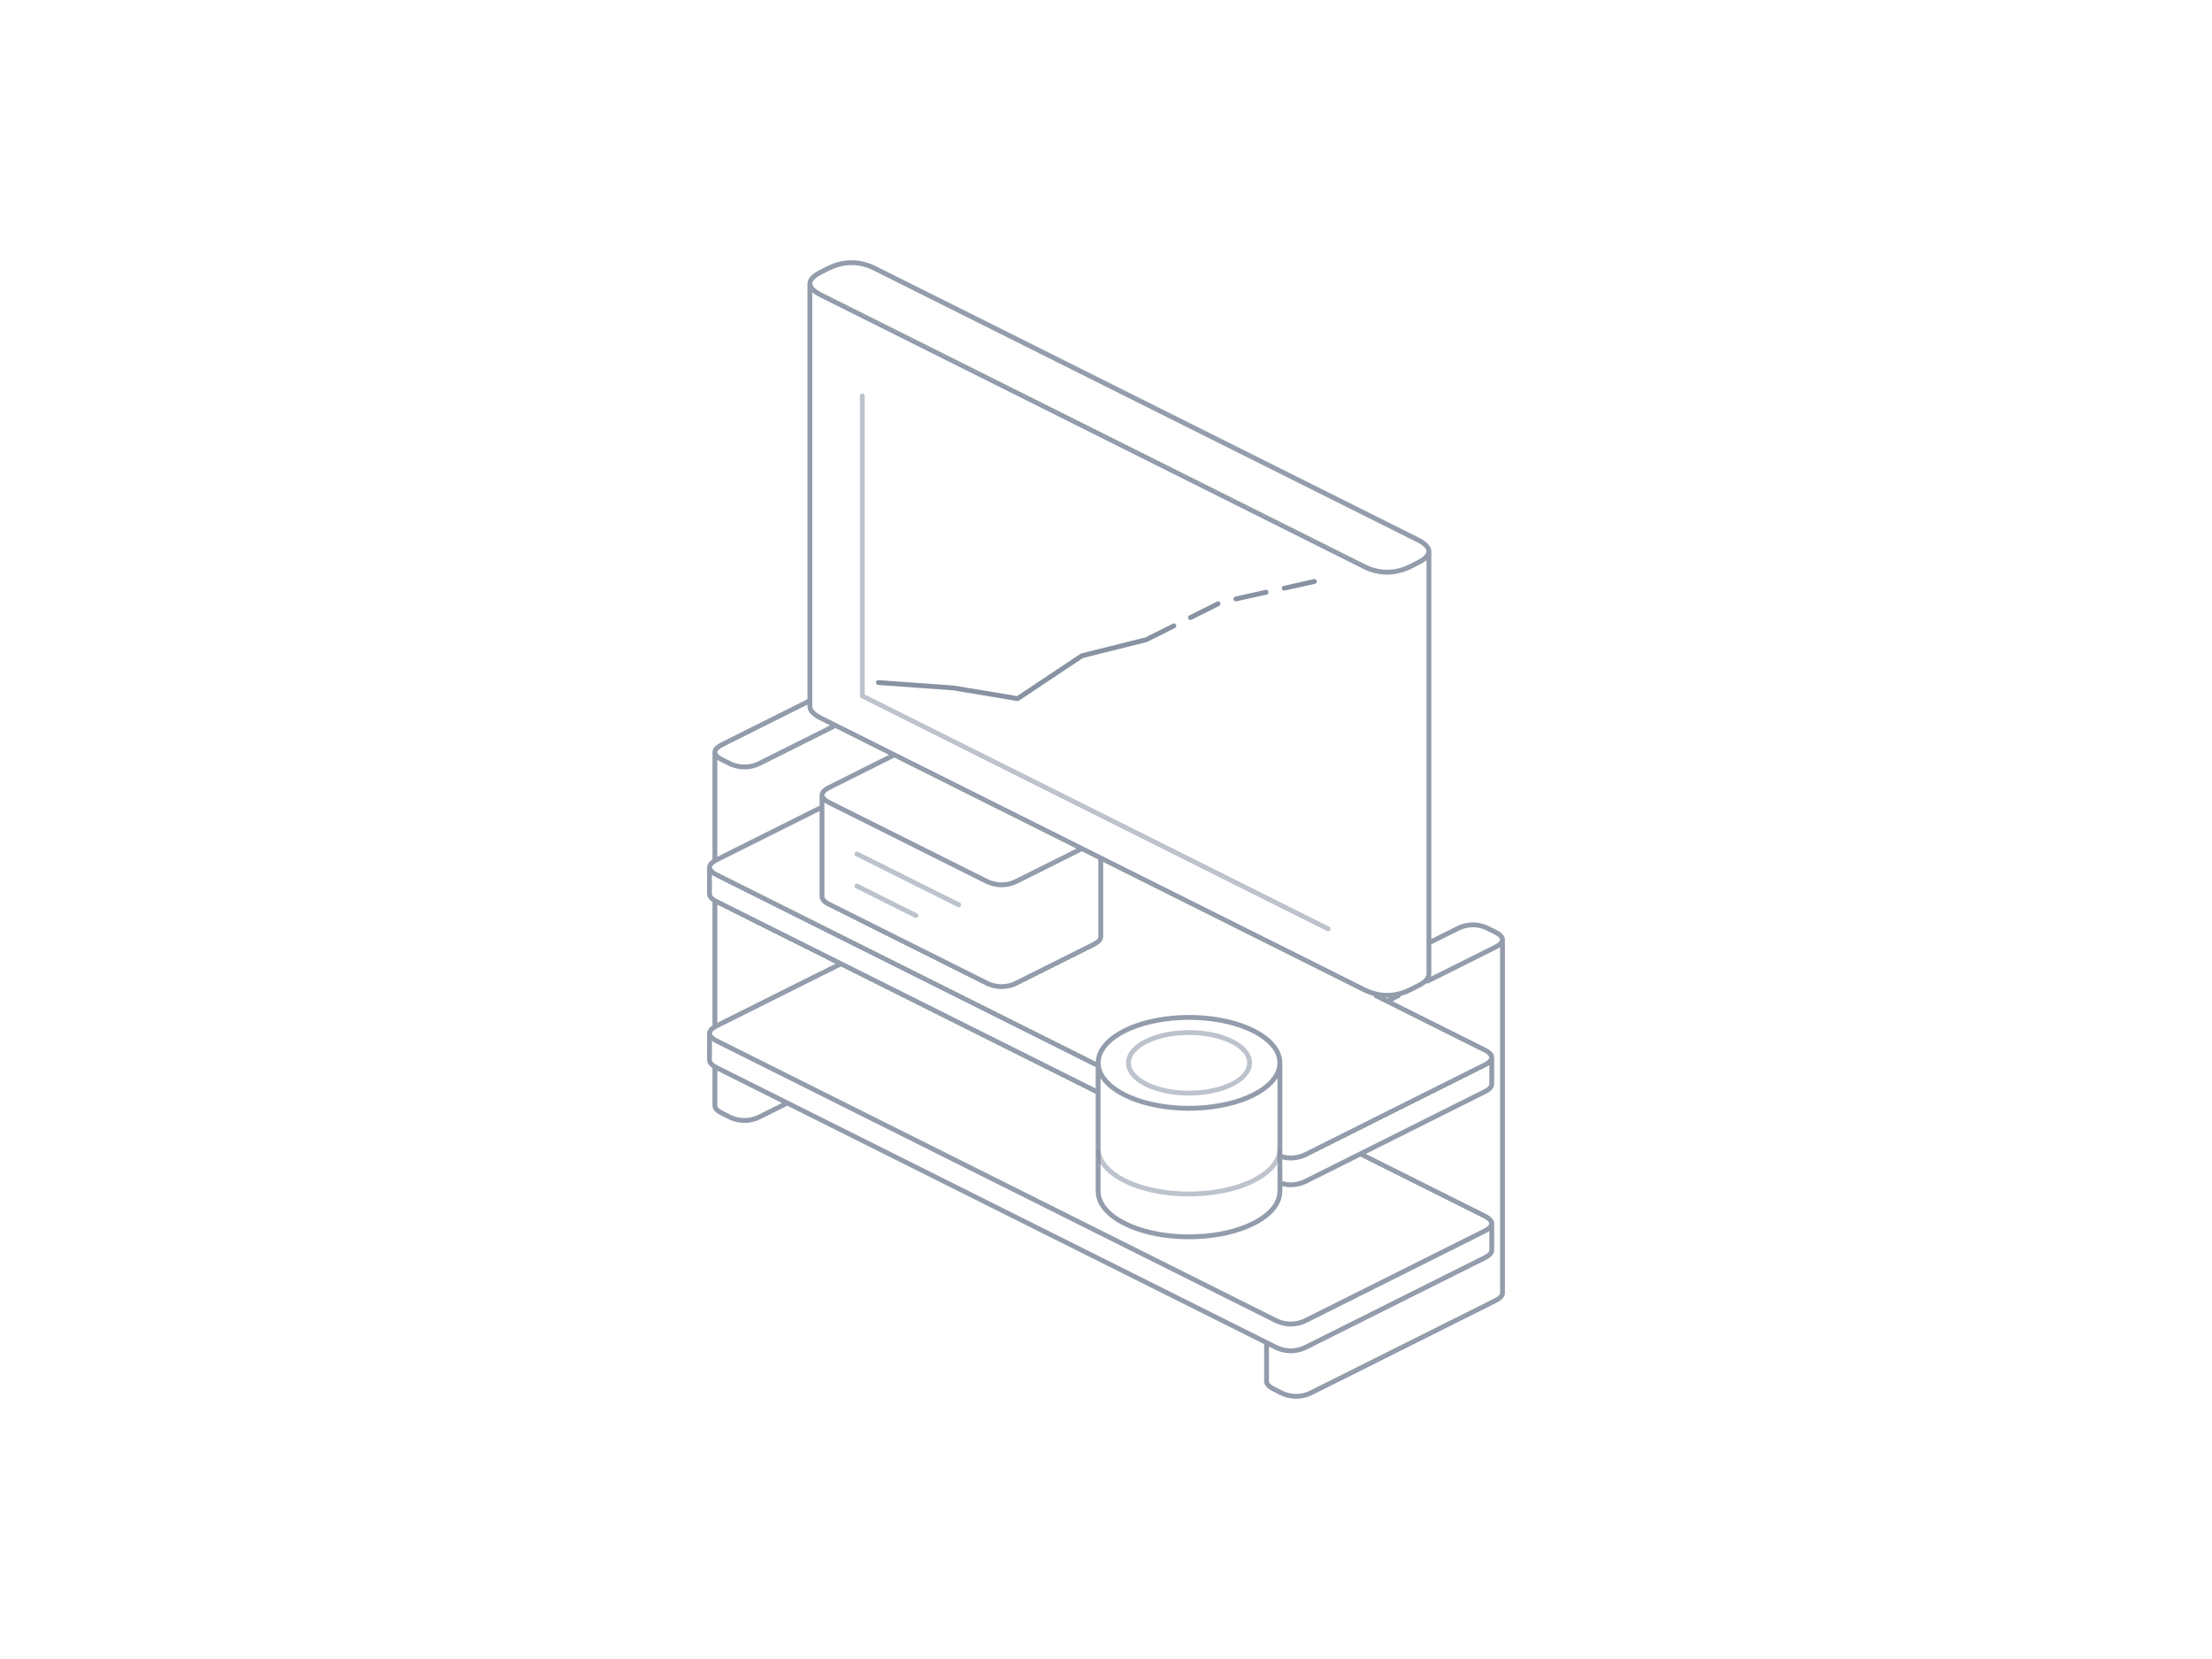
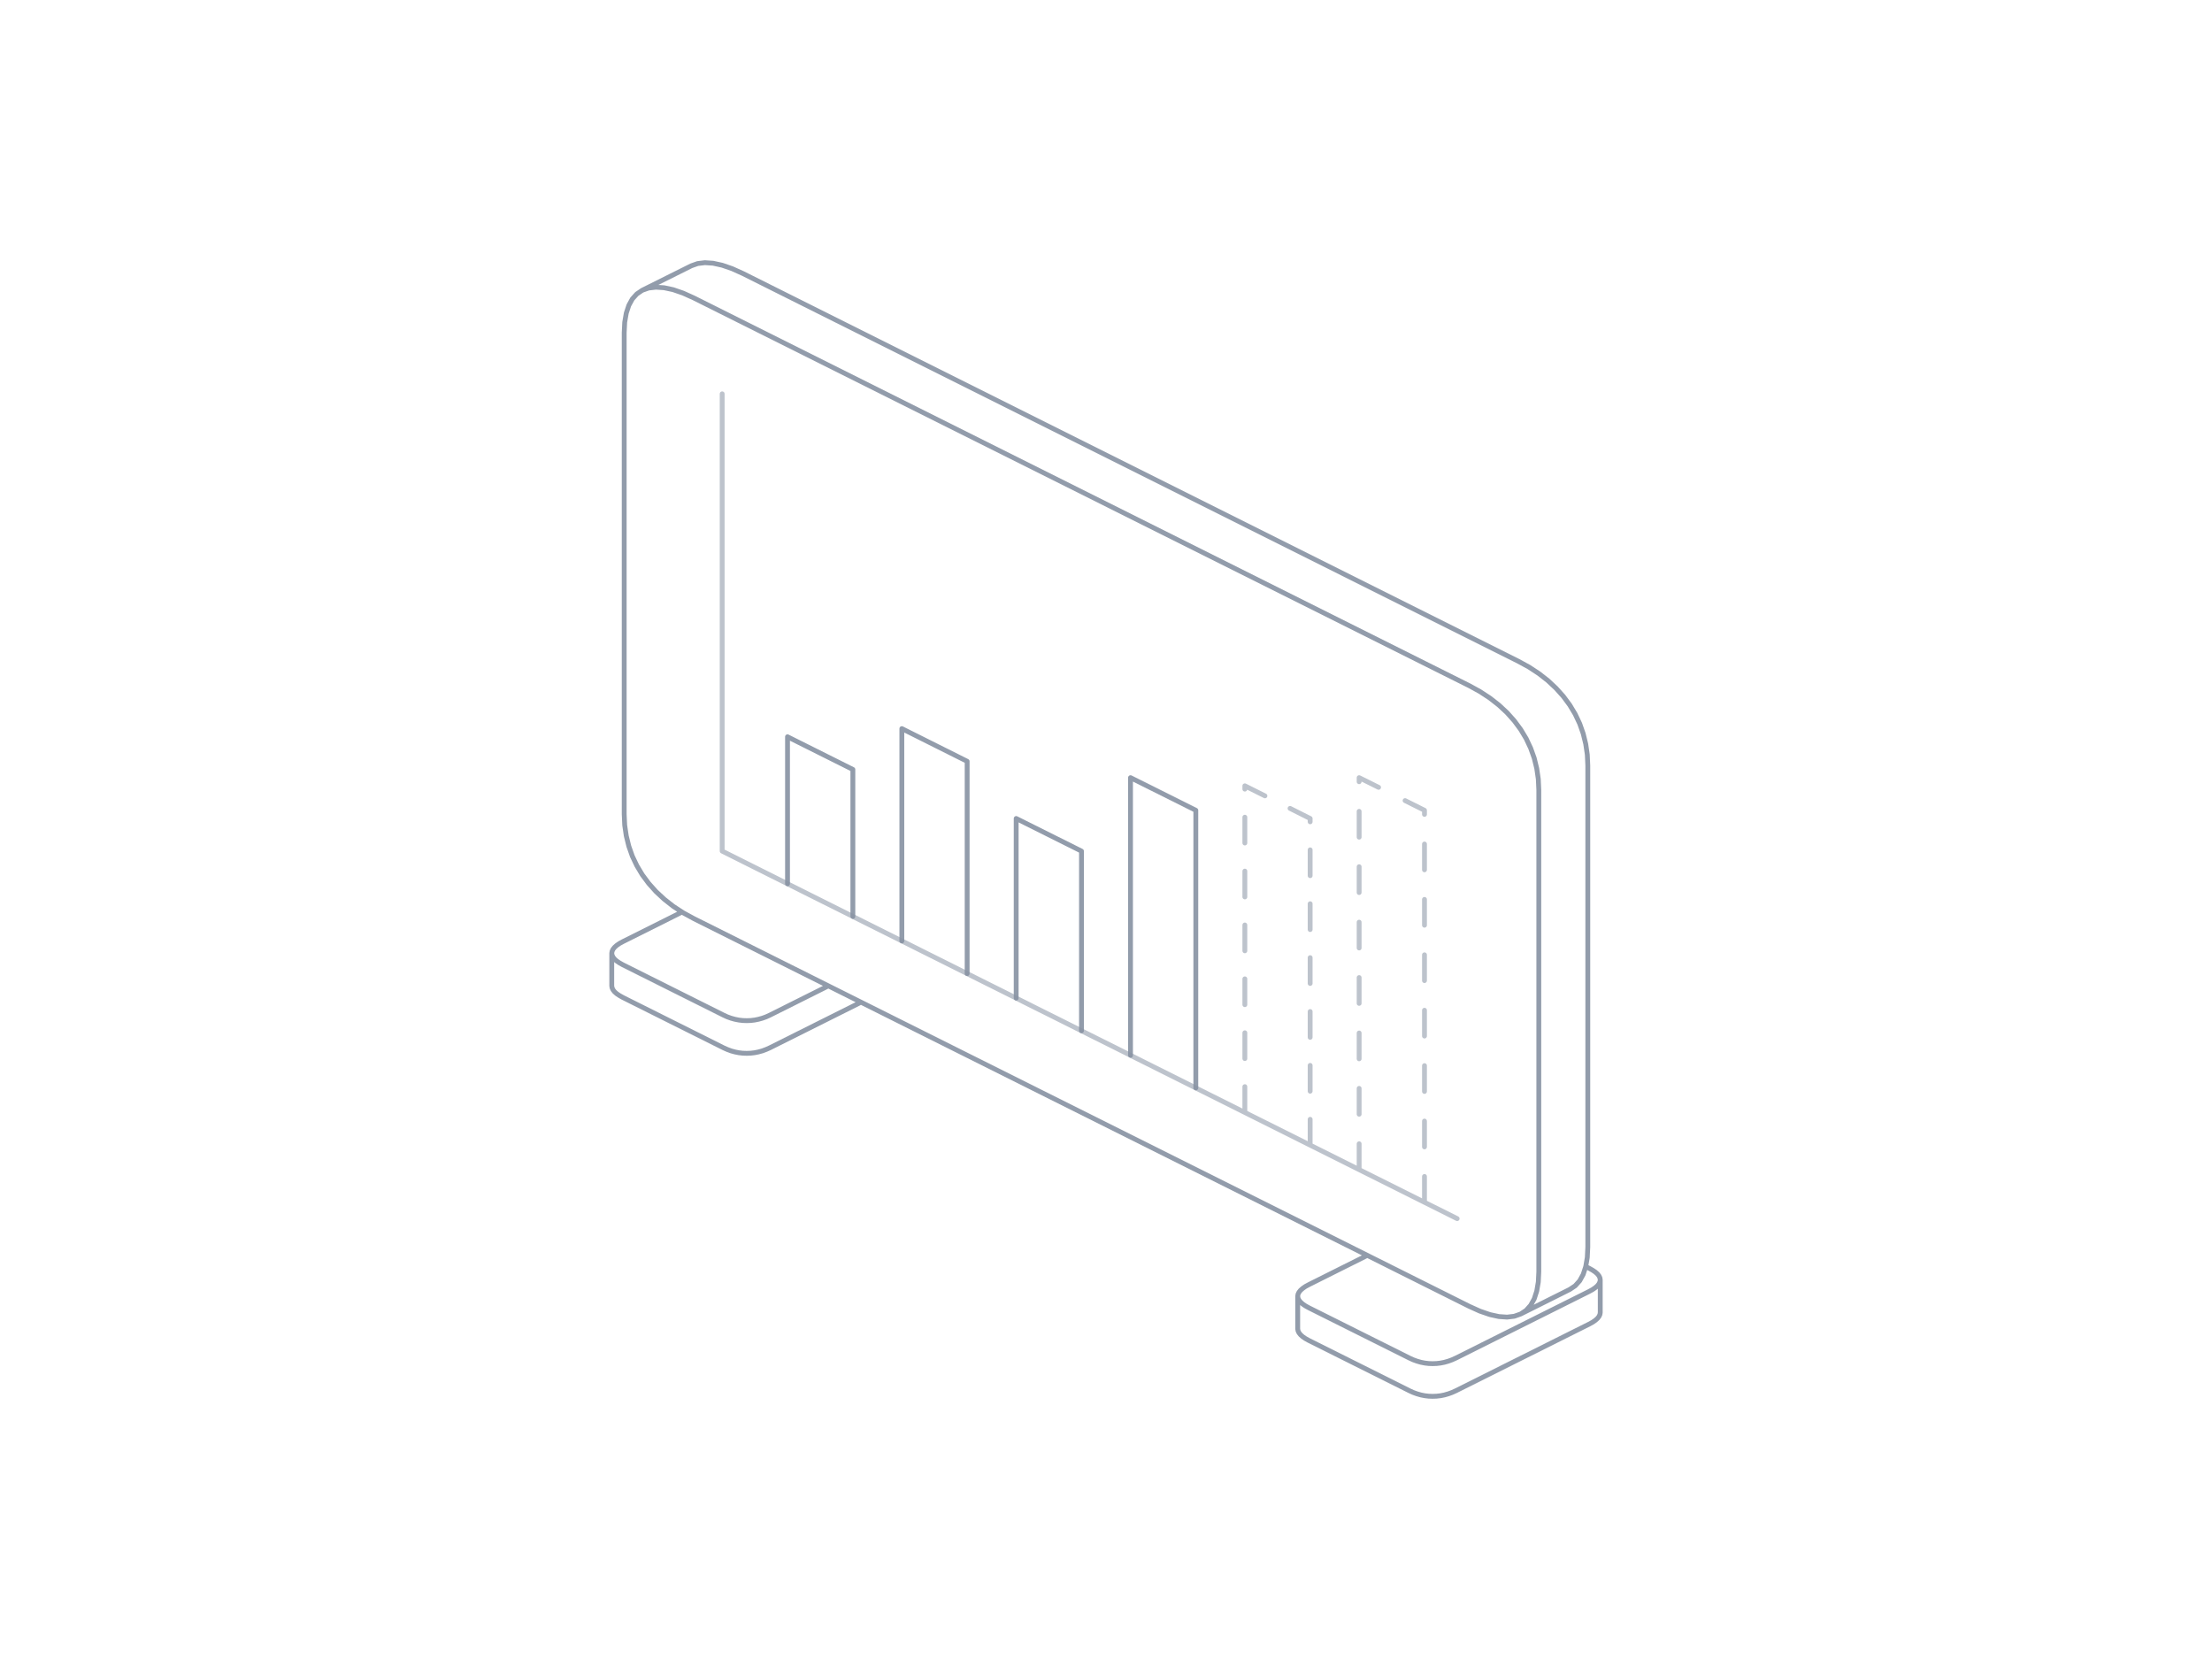
<svg xmlns="http://www.w3.org/2000/svg" viewBox="0 0 480 360" role="img" color="#8792a2" fill="none" stroke="currentColor" stroke-width="1.05" stroke-linecap="round" stroke-linejoin="round">
-   <path vector-effect="non-scaling-stroke" stroke-opacity=".55" d="M185.95,185.31 208.04,196.35 M185.95,192.28 198.74,198.67 M267.31,235.28 266.47,235.67 265.56,236.02 264.59,236.33 263.57,236.59 262.51,236.81 261.42,236.99 260.30,237.11 259.16,237.18 258.02,237.21 256.87,237.18 255.73,237.11 254.61,236.99 253.52,236.81 252.46,236.59 251.44,236.33 250.47,236.02 249.56,235.67 248.72,235.28 247.94,234.86 247.24,234.41 246.63,233.92 246.10,233.41 245.66,232.88 245.31,232.34 245.07,231.78 244.92,231.21 244.87,230.63 244.92,230.06 245.07,229.49 245.31,228.93 245.66,228.39 246.10,227.86 246.63,227.35 247.24,226.86 247.94,226.41 248.72,225.99 249.56,225.60 250.47,225.25 251.44,224.94 252.46,224.68 253.52,224.46 254.61,224.28 255.73,224.16 256.87,224.09 258.02,224.06 259.16,224.09 260.30,224.16 261.42,224.28 262.51,224.46 263.57,224.68 264.59,224.94 265.56,225.25 266.47,225.60 267.31,225.99 268.09,226.41 268.79,226.86 269.40,227.35 269.93,227.86 270.37,228.39 270.72,228.93 270.97,229.49 271.11,230.06 271.16,230.63 271.11,231.21 270.97,231.78 270.72,232.34 270.37,232.88 269.93,233.41 269.40,233.92 268.79,234.41 268.09,234.86 267.31,235.28 M277.71,249.75 277.65,250.16 277.56,250.57 277.43,250.98 277.26,251.38 277.07,251.79 276.84,252.18 276.57,252.58 276.27,252.96 275.95,253.34 275.59,253.71 275.19,254.08 274.77,254.43 274.32,254.78 273.84,255.12 273.33,255.44 272.80,255.76 272.24,256.06 271.65,256.36 271.05,256.64 270.41,256.90 269.76,257.15 269.08,257.39 268.39,257.62 267.68,257.83 266.95,258.02 266.20,258.20 265.44,258.37 264.67,258.52 263.89,258.65 263.09,258.76 262.29,258.86 261.48,258.94 260.66,259.00 259.84,259.05 259.01,259.08 258.19,259.09 257.36,259.09 256.53,259.07 255.71,259.03 254.89,258.97 254.08,258.90 253.27,258.80 252.47,258.70 251.68,258.57 250.91,258.43 250.14,258.27 249.39,258.10 248.65,257.91 247.93,257.71 247.23,257.49 246.55,257.26 245.89,257.01 245.25,256.75 244.63,256.47 244.03,256.19 243.46,255.89 242.91,255.58 242.40,255.25 241.90,254.92 241.44,254.58 241.01,254.23 240.60,253.87 240.23,253.50 239.89,253.12 239.58,252.74 239.30,252.35 239.06,251.95 238.84,251.55 238.67,251.15 238.52,250.74 238.41,250.33 238.34,249.92 M187.12,85.93 187.12,151.02 288.23,201.58" />
-   <path vector-effect="non-scaling-stroke" stroke-opacity=".9" d="M175.39,152.23 156.71,161.57 156.23,161.84 155.83,162.11 155.52,162.39 155.30,162.66 155.17,162.94 155.13,163.22 155.13,186.39 M155.13,195.84 155.13,222.42 M155.13,231.87 155.13,239.93 155.17,240.21 155.30,240.49 155.52,240.77 155.83,241.05 156.23,241.32 156.71,241.58 158.25,242.35 158.78,242.59 159.32,242.79 159.87,242.94 160.43,243.05 160.99,243.12 161.55,243.14 162.11,243.12 162.67,243.05 163.22,242.94 163.77,242.79 164.31,242.59 164.85,242.35 170.45,239.55 M180.91,157.61 164.85,165.64 164.31,165.88 163.77,166.08 163.22,166.23 162.67,166.34 162.11,166.41 161.55,166.43 160.99,166.41 160.43,166.34 159.87,166.23 159.32,166.08 158.78,165.88 158.25,165.64 156.71,164.87 156.23,164.61 155.83,164.34 155.52,164.06 155.30,163.78 155.17,163.50 155.13,163.22 M319.62,200.69 319.05,200.71 318.50,200.78 317.94,200.89 317.39,201.04 316.85,201.24 316.31,201.49 310.42,204.43 M274.84,291.74 274.84,299.79 274.89,300.07 275.02,300.35 275.24,300.63 275.55,300.90 275.94,301.17 276.43,301.44 277.96,302.21 278.49,302.45 279.04,302.65 279.59,302.80 280.14,302.91 280.70,302.98 281.26,303.00 281.82,302.98 282.38,302.91 282.94,302.80 283.49,302.65 284.03,302.45 284.56,302.21 324.45,282.26 324.93,282.00 325.33,281.73 325.64,281.45 325.86,281.17 325.99,280.89 326.04,280.61 326.04,203.90 325.99,203.62 325.86,203.34 325.64,203.07 325.33,202.79 324.93,202.52 324.45,202.25 322.92,201.49 322.38,201.24 321.84,201.04 321.29,200.89 320.74,200.78 320.18,200.71 319.62,200.69 M326.04,203.90 325.99,204.18 325.86,204.46 325.64,204.74 325.33,205.02 324.93,205.29 324.45,205.55 309.78,212.89 M303.44,216.06 301.41,217.07 M182.08,209.33 155.55,222.59 155.07,222.86 154.67,223.13 154.36,223.40 154.14,223.68 154.01,223.96 153.96,224.24 153.96,230.05 154.01,230.33 154.14,230.61 154.36,230.89 154.67,231.17 155.07,231.44 155.55,231.70 276.80,292.33 277.33,292.57 277.87,292.77 278.42,292.92 278.98,293.03 279.54,293.10 280.10,293.12 280.66,293.10 281.22,293.03 281.77,292.92 282.32,292.77 282.87,292.57 283.40,292.33 322.13,272.96 322.61,272.70 323.01,272.43 323.31,272.15 323.53,271.87 323.67,271.59 323.71,271.31 323.71,265.50 323.67,265.22 323.53,264.94 323.31,264.67 323.01,264.39 322.61,264.12 322.13,263.85 295.60,250.59 M323.71,265.50 323.67,265.78 323.53,266.06 323.31,266.34 323.01,266.62 322.61,266.89 322.13,267.15 283.40,286.52 282.87,286.76 282.32,286.96 281.77,287.11 281.22,287.22 280.66,287.29 280.10,287.31 279.54,287.29 278.98,287.22 278.42,287.11 277.87,286.96 277.33,286.76 276.80,286.52 155.55,225.89 155.07,225.63 154.67,225.35 154.36,225.08 154.14,224.80 154.01,224.52 153.96,224.24 M178.02,175.32 155.55,186.56 155.07,186.83 154.67,187.10 154.36,187.37 154.14,187.65 154.01,187.93 153.96,188.21 153.96,194.02 154.01,194.30 154.14,194.58 154.36,194.86 154.67,195.14 155.07,195.41 155.55,195.67 237.94,236.87 M278.09,256.80 278.42,256.89 278.98,257.00 279.54,257.07 280.10,257.09 280.66,257.07 281.22,257.00 281.77,256.89 282.32,256.74 282.87,256.54 283.40,256.30 322.13,236.93 322.61,236.67 323.01,236.40 323.31,236.12 323.53,235.84 323.67,235.56 323.71,235.28 323.71,229.47 323.67,229.19 323.53,228.91 323.31,228.64 323.01,228.36 322.61,228.09 322.13,227.82 298.60,216.06 M323.71,229.47 323.67,229.75 323.53,230.03 323.31,230.31 323.01,230.59 322.61,230.86 322.13,231.12 283.40,250.49 282.87,250.73 282.32,250.93 281.77,251.08 281.22,251.19 280.66,251.26 280.10,251.28 279.54,251.26 278.98,251.19 278.42,251.08 278.09,250.99 M237.94,231.06 155.55,189.86 155.07,189.60 154.67,189.32 154.36,189.05 154.14,188.77 154.01,188.49 153.96,188.21 M193.70,164.00 179.96,170.87 179.47,171.14 179.08,171.41 178.77,171.68 178.55,171.96 178.42,172.24 178.37,172.52 178.37,194.60 178.42,194.88 178.55,195.16 178.77,195.44 179.08,195.72 179.47,195.99 179.96,196.25 214.03,213.29 214.57,213.54 215.11,213.73 215.66,213.89 216.22,214.00 216.77,214.06 217.34,214.09 217.90,214.06 218.46,214.00 219.01,213.89 219.56,213.73 220.10,213.54 220.64,213.29 237.28,204.97 237.76,204.71 238.16,204.43 238.47,204.16 238.69,203.88 238.82,203.60 238.86,203.32 238.86,186.58 M234.38,184.34 220.64,191.21 220.10,191.45 219.56,191.65 219.01,191.80 218.46,191.91 217.90,191.98 217.34,192.00 216.77,191.98 216.22,191.91 215.66,191.80 215.11,191.65 214.57,191.45 214.03,191.21 179.96,174.17 179.47,173.90 179.08,173.63 178.77,173.36 178.55,173.08 178.42,172.80 178.37,172.52 M258.02,220.77 256.30,220.81 254.59,220.92 252.91,221.11 251.27,221.37 249.68,221.70 248.15,222.09 246.70,222.56 245.34,223.08 244.07,223.66 242.91,224.30 241.86,224.98 240.93,225.70 240.14,226.47 239.48,227.26 238.96,228.08 238.59,228.92 238.37,229.78 238.29,230.63 238.29,258.53 238.37,259.39 238.59,260.24 238.96,261.08 239.48,261.90 240.14,262.70 240.93,263.46 241.86,264.19 242.91,264.87 244.07,265.50 245.34,266.08 246.70,266.61 248.15,267.07 249.68,267.47 251.27,267.80 252.91,268.06 254.59,268.24 256.30,268.35 258.02,268.39 259.73,268.35 261.44,268.24 263.12,268.06 264.76,267.80 266.35,267.47 267.88,267.07 269.33,266.61 270.69,266.08 271.96,265.50 273.13,264.87 274.17,264.19 275.10,263.46 275.89,262.70 276.55,261.90 277.07,261.08 277.44,260.24 277.66,259.39 277.74,258.53 277.74,230.63 277.66,229.78 277.44,228.92 277.07,228.08 276.55,227.26 275.89,226.47 275.10,225.70 274.17,224.98 273.13,224.30 271.96,223.66 270.69,223.08 269.33,222.56 267.88,222.09 266.35,221.70 264.76,221.37 263.12,221.11 261.44,220.92 259.73,220.81 258.02,220.77 M277.74,230.63 277.66,231.49 277.44,232.35 277.07,233.19 276.55,234.01 275.89,234.80 275.10,235.57 274.17,236.29 273.13,236.97 271.96,237.61 270.69,238.19 269.33,238.71 267.88,239.18 266.35,239.57 264.76,239.90 263.12,240.16 261.44,240.35 259.73,240.46 258.02,240.50 256.30,240.46 254.59,240.35 252.91,240.16 251.27,239.90 249.68,239.57 248.15,239.18 246.70,238.71 245.34,238.19 244.07,237.61 242.91,236.97 241.86,236.29 240.93,235.57 240.14,234.80 239.48,234.01 238.96,233.19 238.59,232.35 238.37,231.49 238.29,230.63 M184.79,57.00 183.95,57.03 183.11,57.13 182.28,57.30 181.45,57.53 180.64,57.83 179.84,58.19 178.12,59.05 177.39,59.45 176.80,59.86 176.34,60.27 176.01,60.68 175.81,61.10 175.74,61.52 175.74,153.34 175.81,153.76 176.01,154.18 176.34,154.60 176.80,155.01 177.39,155.42 178.12,155.82 296.07,214.79 296.87,215.16 297.68,215.45 298.51,215.68 299.34,215.85 300.18,215.95 301.02,215.98 301.86,215.95 302.70,215.85 303.53,215.68 304.36,215.45 305.17,215.16 305.97,214.79 307.69,213.93 308.42,213.53 309.01,213.13 309.47,212.71 309.80,212.30 310.00,211.88 310.07,211.46 310.07,119.64 310.00,119.22 309.80,118.80 309.47,118.38 309.01,117.97 308.42,117.56 307.69,117.16 189.74,58.19 188.94,57.83 188.13,57.53 187.30,57.30 186.47,57.13 185.63,57.03 184.79,57.00 M310.07,119.64 310.00,120.06 309.80,120.48 309.47,120.89 309.01,121.31 308.42,121.71 307.69,122.11 305.97,122.97 305.17,123.34 304.36,123.63 303.53,123.86 302.70,124.03 301.86,124.13 301.02,124.16 300.18,124.13 299.34,124.03 298.51,123.86 297.68,123.63 296.87,123.34 296.07,122.97 178.12,64.00 177.39,63.60 176.80,63.19 176.34,62.78 176.01,62.36 175.81,61.94 175.74,61.52" />
-   <path vector-effect="non-scaling-stroke" stroke-opacity="1" d="M190.60,148.11 206.88,149.28 220.82,151.60 234.77,142.30 248.72,138.82 M248.72,138.82 254.72,135.81 M258.32,134.01 264.32,131.01 M268.19,129.97 274.74,128.51 M278.67,127.64 285.22,126.18" />
+   <path vector-effect="non-scaling-stroke" stroke-opacity=".55" d="M156.71,85.46 156.71,184.69 316.20,264.44 M270.13,241.40 270.13,235.80 M270.13,229.71 270.13,224.11 M270.13,218.01 270.13,212.41 M270.13,206.32 270.13,200.72 M270.13,194.63 270.13,189.03 M270.13,182.93 270.13,177.33 M270.13,171.24 270.13,170.52 274.49,172.70 M279.94,175.42 284.30,177.61 284.30,178.33 M284.30,184.42 284.30,190.02 M284.30,196.11 284.30,201.71 M284.30,207.81 284.30,213.41 M284.30,219.50 284.30,225.10 M284.30,231.19 284.30,236.79 M284.30,242.89 284.30,248.49 M294.93,253.80 294.93,248.20 M294.93,241.78 294.93,236.18 M294.93,229.76 294.93,224.16 M294.93,217.73 294.93,212.13 M294.93,205.71 294.93,200.11 M294.93,193.68 294.93,188.08 M294.93,181.66 294.93,176.06 M294.93,169.63 294.93,168.75 299.15,170.85 M304.90,173.73 309.11,175.83 309.11,176.72 M309.11,183.15 309.11,188.75 M309.11,195.17 309.11,200.77 M309.11,207.19 309.11,212.79 M309.11,219.22 309.11,224.82 M309.11,231.24 309.11,236.84 M309.11,243.27 309.11,248.87 M309.11,255.29 309.11,260.89" />
+   <path vector-effect="non-scaling-stroke" stroke-opacity=".9" d="M147.64,198.09 135.16,204.33 134.43,204.73 133.82,205.15 133.35,205.57 133.02,205.99 132.82,206.42 132.75,206.84 132.75,213.93 132.82,214.36 133.02,214.79 133.35,215.21 133.82,215.63 134.43,216.04 135.16,216.45 157.00,227.37 157.81,227.73 158.64,228.04 159.47,228.27 160.32,228.44 161.17,228.54 162.03,228.57 162.88,228.54 163.74,228.44 164.58,228.27 165.42,228.04 166.25,227.73 167.06,227.37 186.45,217.67 M179.36,214.13 167.06,220.28 166.25,220.65 165.42,220.95 164.58,221.18 163.74,221.35 162.88,221.45 162.03,221.48 161.17,221.45 160.32,221.35 159.47,221.18 158.64,220.95 157.81,220.65 157.00,220.28 135.16,209.36 134.43,208.95 133.82,208.54 133.35,208.12 133.02,207.70 132.82,207.27 132.75,206.84 M296.31,272.61 284.02,278.76 283.28,279.16 282.68,279.58 282.21,279.99 281.87,280.42 281.67,280.84 281.60,281.27 281.60,288.36 281.67,288.79 281.87,289.21 282.21,289.64 282.68,290.06 283.28,290.47 284.02,290.88 305.85,301.79 306.66,302.16 307.49,302.46 308.33,302.70 309.18,302.87 310.03,302.97 310.88,303.00 311.74,302.97 312.59,302.87 313.44,302.70 314.28,302.46 315.10,302.16 315.92,301.79 344.84,287.33 345.57,286.93 346.18,286.51 346.65,286.09 346.98,285.67 347.18,285.24 347.25,284.82 347.25,277.73 347.18,277.30 346.98,276.87 346.65,276.45 346.18,276.03 345.57,275.62 344.84,275.21 344.42,275.00 M347.25,277.73 347.18,278.15 346.98,278.58 346.65,279.00 346.18,279.42 345.57,279.84 344.84,280.24 315.92,294.70 315.10,295.07 314.28,295.37 313.44,295.61 312.59,295.78 311.74,295.88 310.88,295.91 310.03,295.88 309.18,295.78 308.33,295.61 307.49,295.37 306.66,295.07 305.85,294.70 284.02,283.79 283.28,283.38 282.68,282.97 282.21,282.55 281.87,282.13 281.67,281.70 281.60,281.27 M139.37,62.99 138.19,63.79 137.21,64.88 136.45,66.27 135.90,67.95 135.56,69.93 135.45,72.20 135.45,176.68 135.56,179.07 135.90,181.38 136.45,183.62 137.21,185.78 138.19,187.84 139.37,189.82 140.76,191.69 142.34,193.46 144.11,195.11 146.07,196.65 148.22,198.06 150.55,199.33 318.82,283.47 321.15,284.52 323.30,285.26 325.26,285.69 327.03,285.81 328.61,285.62 329.99,285.13 340.63,279.81 341.81,279.02 342.79,277.93 343.55,276.54 344.10,274.85 344.44,272.87 344.55,270.60 344.55,166.12 344.44,163.74 344.10,161.43 343.55,159.19 342.79,157.03 341.81,154.96 340.63,152.99 339.24,151.11 337.66,149.35 335.89,147.69 333.93,146.16 331.78,144.75 329.45,143.48 161.18,59.34 158.85,58.29 156.70,57.55 154.74,57.12 152.97,57.00 151.39,57.19 150.01,57.68 139.37,62.99 M318.82,283.47 321.15,284.52 323.30,285.26 325.26,285.69 327.03,285.81 328.61,285.62 329.99,285.13 331.18,284.34 332.15,283.25 332.92,281.86 333.47,280.17 333.81,278.19 333.92,275.92 333.92,171.44 333.81,169.06 333.47,166.74 332.92,164.50 332.15,162.35 331.18,160.28 329.99,158.30 328.61,156.43 327.03,154.66 325.26,153.01 323.30,151.48 321.15,150.07 318.82,148.79 150.55,64.65 148.22,63.60 146.07,62.86 144.11,62.44 142.34,62.32 140.76,62.50 139.37,62.99 138.19,63.79 137.21,64.88 136.45,66.27 135.90,67.95 135.56,69.93 135.45,72.20 135.45,176.68 135.56,179.07 135.90,181.38 136.45,183.62 137.21,185.78 138.19,187.84 139.37,189.82 140.76,191.69 142.34,193.46 144.11,195.11 146.07,196.65 148.22,198.06 150.55,199.33 318.82,283.47 M170.89,191.78 170.89,159.88 185.07,166.97 185.07,198.87 M195.70,204.19 195.70,158.11 209.87,165.20 209.87,211.27 M220.51,216.59 220.51,177.61 234.68,184.69 234.68,223.68 M245.32,229.00 245.32,168.75 259.49,175.83 259.49,236.08" />
</svg>
